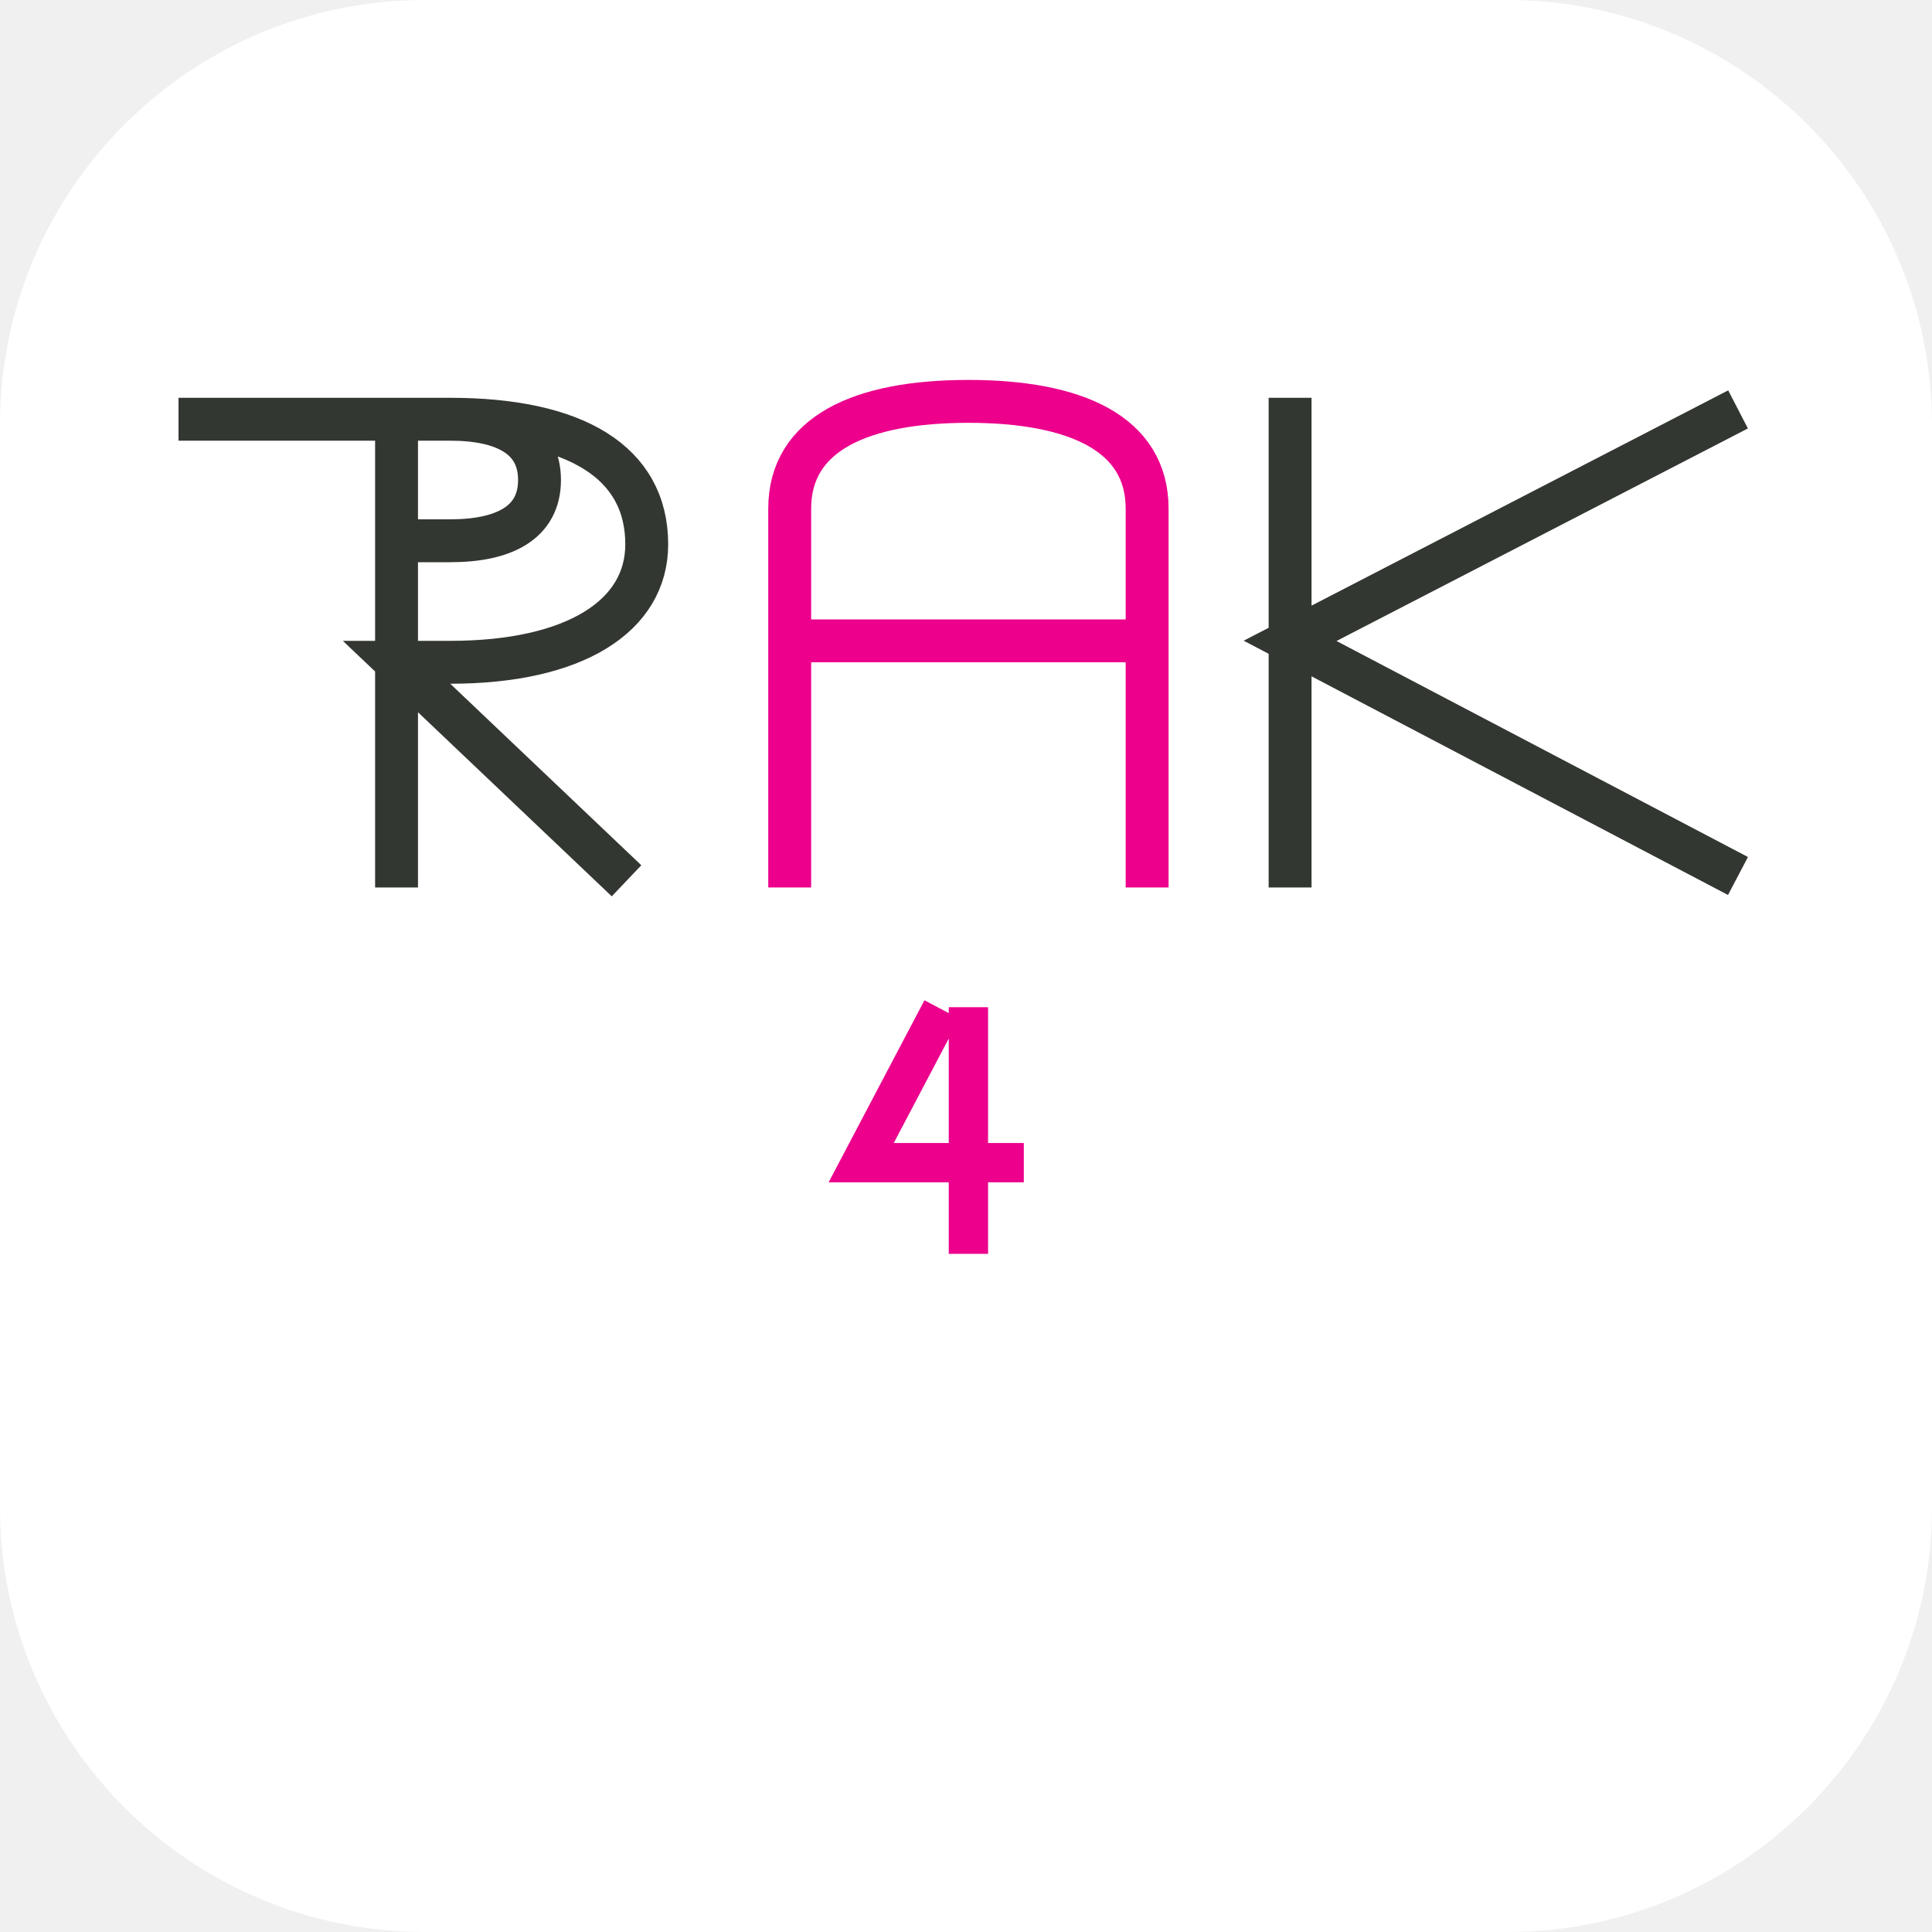
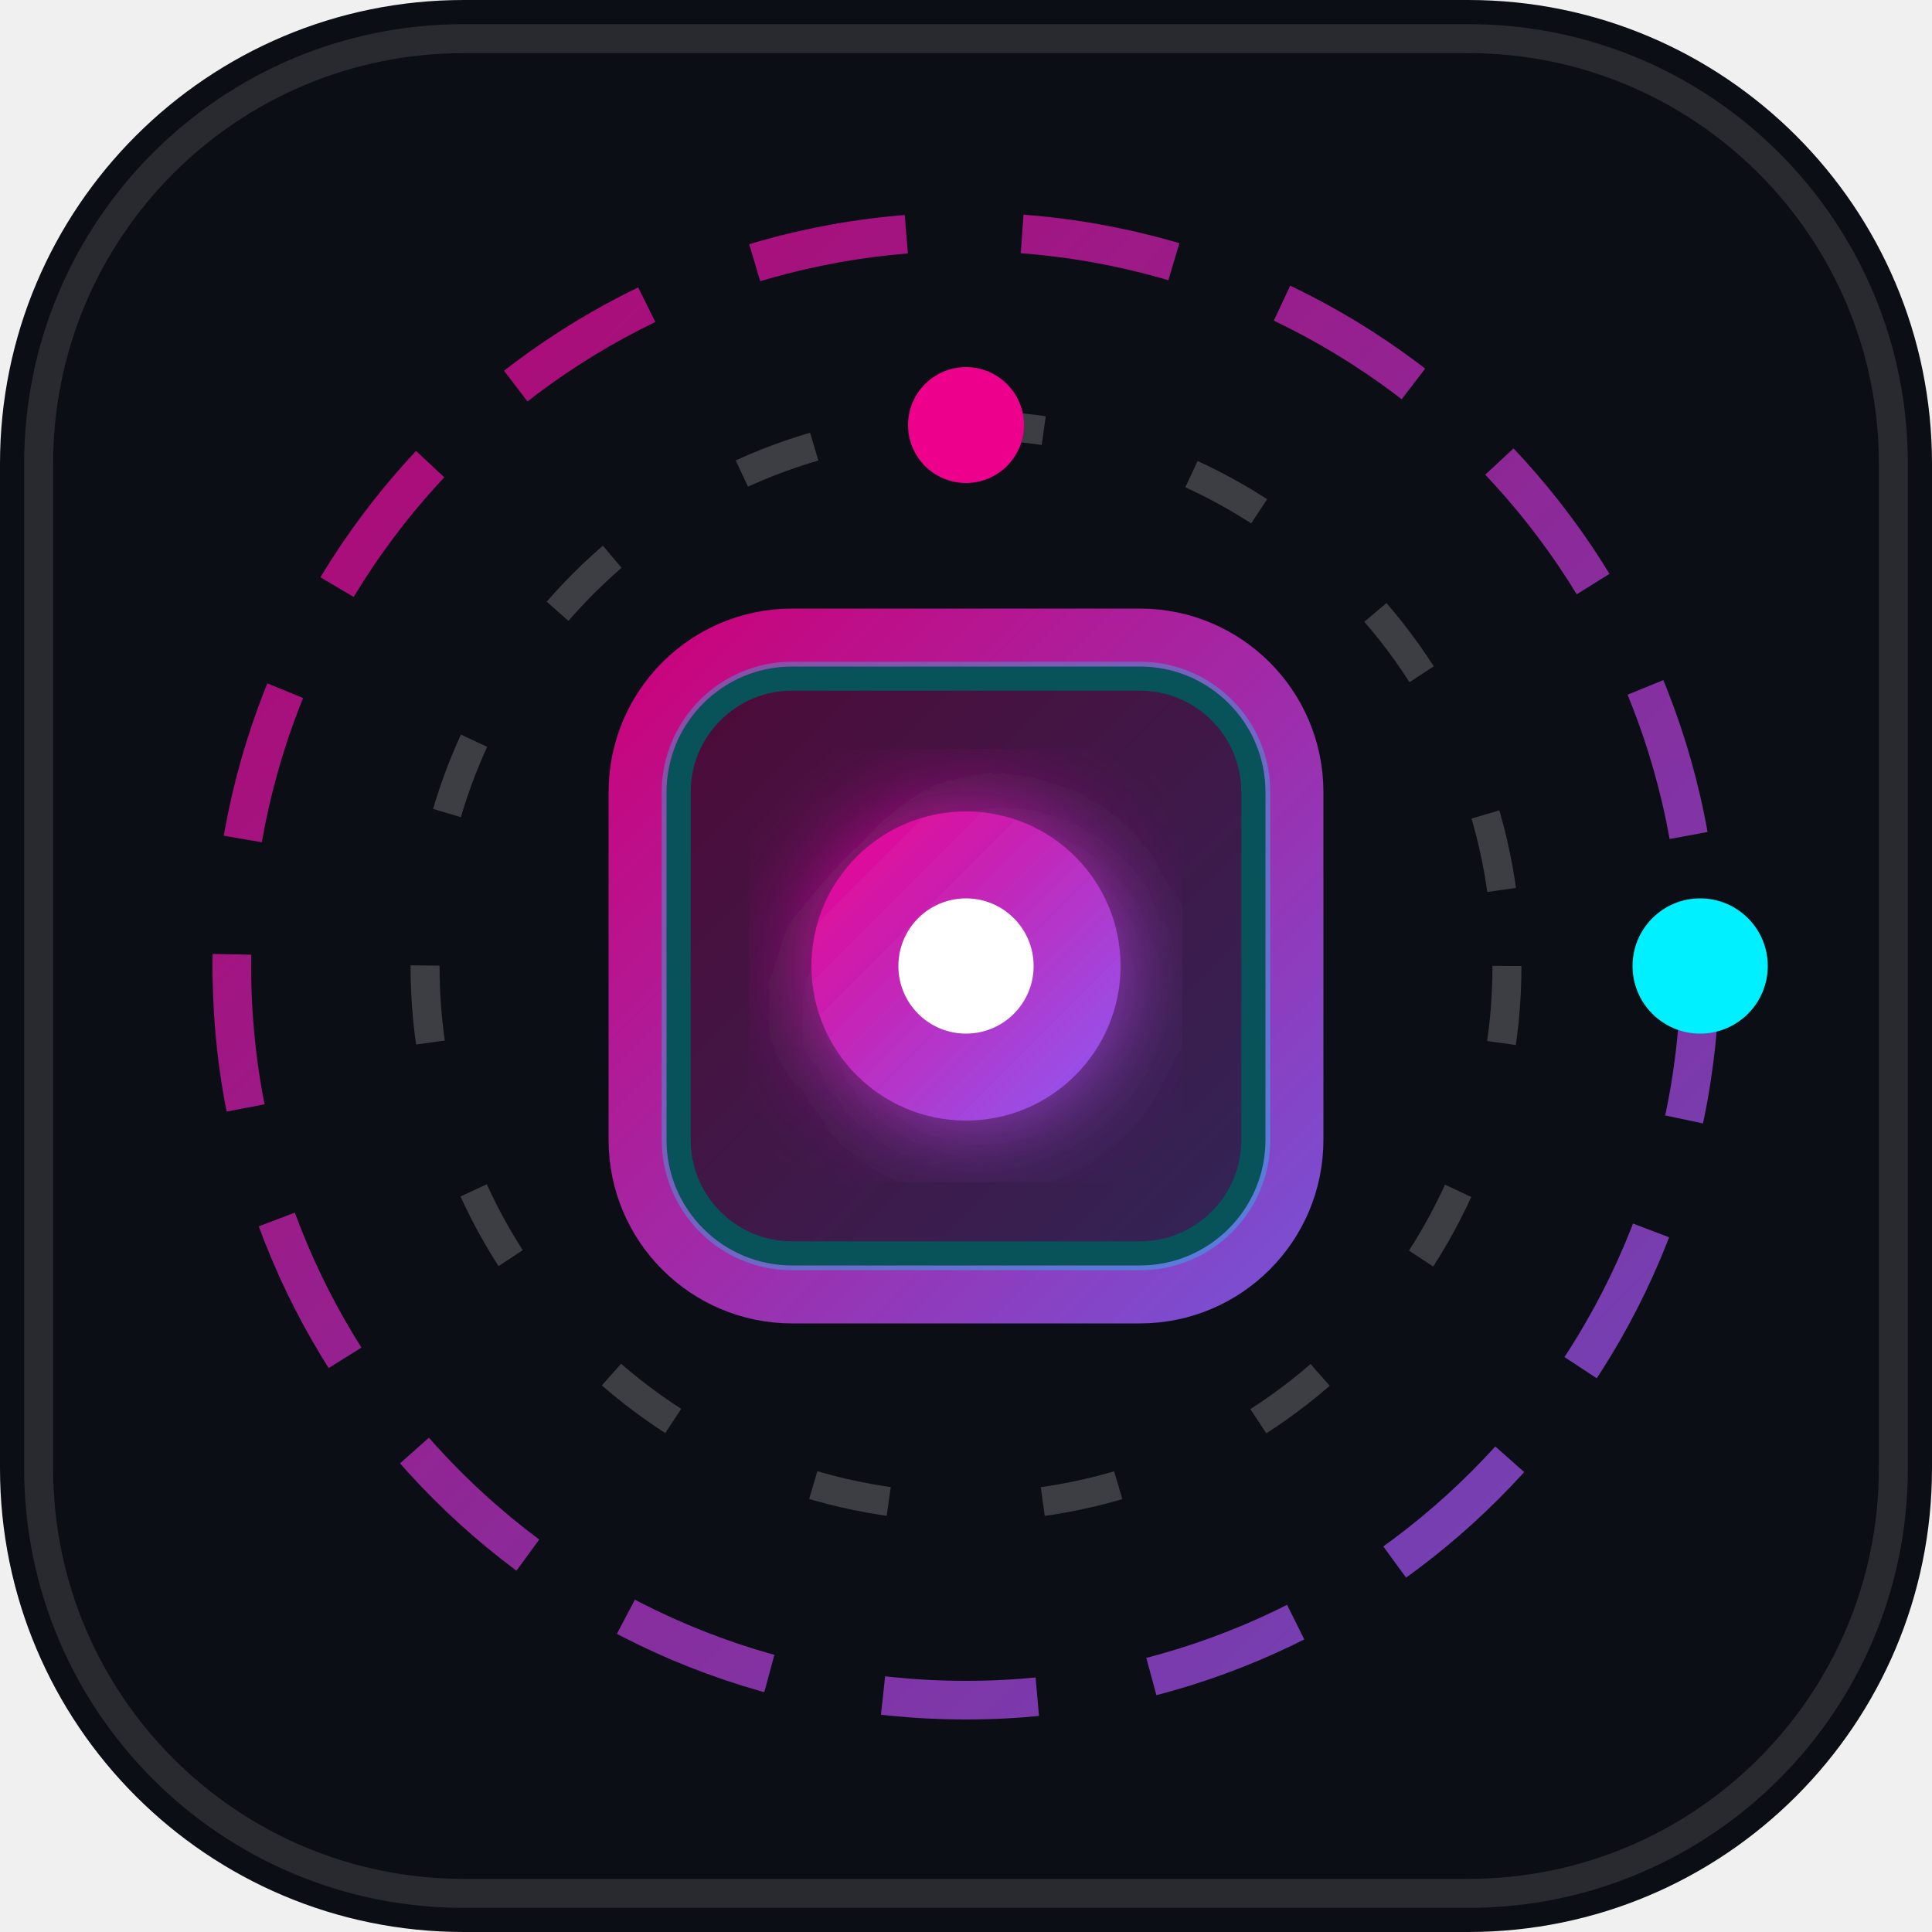
<svg xmlns="http://www.w3.org/2000/svg" viewBox="0 0 100 100" width="100" height="100">
-   <rect width="100" height="100" rx="22" fill="#FFFFFF" />
-   <g transform="translate(8.5, 18) scale(0.185)">
-     <path d="M 10 20 L 80 20 C 115 20 135 32 135 55 C 135 75 115 88 80 88 L 65 88 L 125 145 M 65 20 L 65 145 M 65 54 L 80 54 C 95 54 105 49 105 37 C 105 25 95 20 80 20" fill="none" stroke="#333731" stroke-width="12" stroke-linecap="square" stroke-linejoin="miter" />
-     <path d="M 175 145 L 175 45 C 175 24 195 15 225 15 C 255 15 275 24 275 45 L 275 145 M 175 82 L 275 82" fill="none" stroke="#EC008C" stroke-width="12" stroke-linecap="square" stroke-linejoin="miter" />
-     <path d="M 315 20 L 315 145 M 435 20 L 315 82 L 435 145" fill="none" stroke="#333731" stroke-width="12" stroke-linecap="square" stroke-linejoin="miter" />
-     <path d="M 215 190 L 195 228 L 235 228 M 225 190 L 225 248" fill="none" stroke="#EC008C" stroke-width="11" stroke-linecap="square" />
+   <defs>
+     <linearGradient id="magentaGrad" x1="0%" y1="0%" x2="100%" y2="100%">
+       <stop offset="0%" stop-color="#EC008C">
+         <animate attributeName="stop-color" values="#EC008C;#FF007A;#8B5CF6;#EC008C" dur="4s" repeatCount="indefinite" />
+       </stop>
+       <stop offset="100%" stop-color="#8B5CF6">
+         <animate attributeName="stop-color" values="#8B5CF6;#EC008C;#FF3366;#8B5CF6" dur="4s" repeatCount="indefinite" />
+       </stop>
+     </linearGradient>
+     <linearGradient id="cyanGrad" x1="0%" y1="100%" x2="100%" y2="0%">
+       <stop offset="0%" stop-color="#00F0FF" />
+       <stop offset="100%" stop-color="#EC008C" />
+     </linearGradient>
+     <filter id="glow" x="-20%" y="-20%" width="140%" height="140%">
+       <feGaussianBlur stdDeviation="2.5" result="blur" />
+       <feComposite in="SourceGraphic" in2="blur" operator="over" />
+     </filter>
+   </defs>
+   <style>
+     .bg { fill: #0B0E14; }
+     .orbit1 {
+       transform-origin: 50px 50px;
+       animation: spin 6s linear infinite;
+     }
+     .orbit2 {
+       transform-origin: 50px 50px;
+       animation: spin-reverse 8s linear infinite;
+     }
+     .pulse-core {
+       transform-origin: 50px 50px;
+       animation: pulse-scale 2.5s ease-in-out infinite;
+     }
+     .shape1 {
+       transform-origin: 50px 50px;
+       animation: morph-rotate 5s ease-in-out infinite alternate;
+     }
+     .shape2 {
+       transform-origin: 50px 50px;
+       animation: morph-rotate-2 4s ease-in-out infinite alternate;
+     }
+ 
+     @keyframes spin {
+       0% { transform: rotate(0deg); }
+       100% { transform: rotate(360deg); }
+     }
+     @keyframes spin-reverse {
+       0% { transform: rotate(360deg); }
+       100% { transform: rotate(0deg); }
+     }
+     @keyframes pulse-scale {
+       0%, 100% { transform: scale(0.92); opacity: 0.9; }
+       50% { transform: scale(1.08); opacity: 1; filter: drop-shadow(0 0 6px #EC008C); }
+     }
+     @keyframes morph-rotate {
+       0% { transform: rotate(0deg) scale(0.9); }
+       100% { transform: rotate(180deg) scale(1.05); }
+     }
+     @keyframes morph-rotate-2 {
+       0% { transform: rotate(45deg) scale(1.05); }
+       100% { transform: rotate(-135deg) scale(0.88); }
+     }
+   </style>
+   <rect class="bg" width="100" height="100" rx="24" />
+   <rect width="96" height="96" x="2" y="2" rx="22" fill="none" stroke="rgba(255,255,255,0.12)" stroke-width="1.5" />
+   <g class="orbit1">
+     <circle cx="50" cy="50" r="38" fill="none" stroke="url(#magentaGrad)" stroke-width="2" stroke-dasharray="8 6" opacity="0.75" />
+     <circle cx="88" cy="50" r="3.5" fill="#00F0FF" />
+   </g>
+   <g class="orbit2">
+     <circle cx="50" cy="50" r="28" fill="none" stroke="rgba(255,255,255,0.2)" stroke-width="1.5" stroke-dasharray="4 8" />
+     <circle cx="50" cy="22" r="3" fill="#EC008C" />
+   </g>
+   <g class="pulse-core">
+     <rect class="shape1" x="33" y="33" width="34" height="34" rx="8" fill="none" stroke="url(#magentaGrad)" stroke-width="3" opacity="0.85" />
+     <rect class="shape2" x="35" y="35" width="30" height="30" rx="6" fill="url(#magentaGrad)" opacity="0.3" stroke="#00F0FF" stroke-width="1.5" />
+     <circle cx="50" cy="50" r="8" fill="url(#magentaGrad)" filter="url(#glow)" />
+     <circle cx="50" cy="50" r="3.5" fill="#FFFFFF" />
  </g>
</svg>
